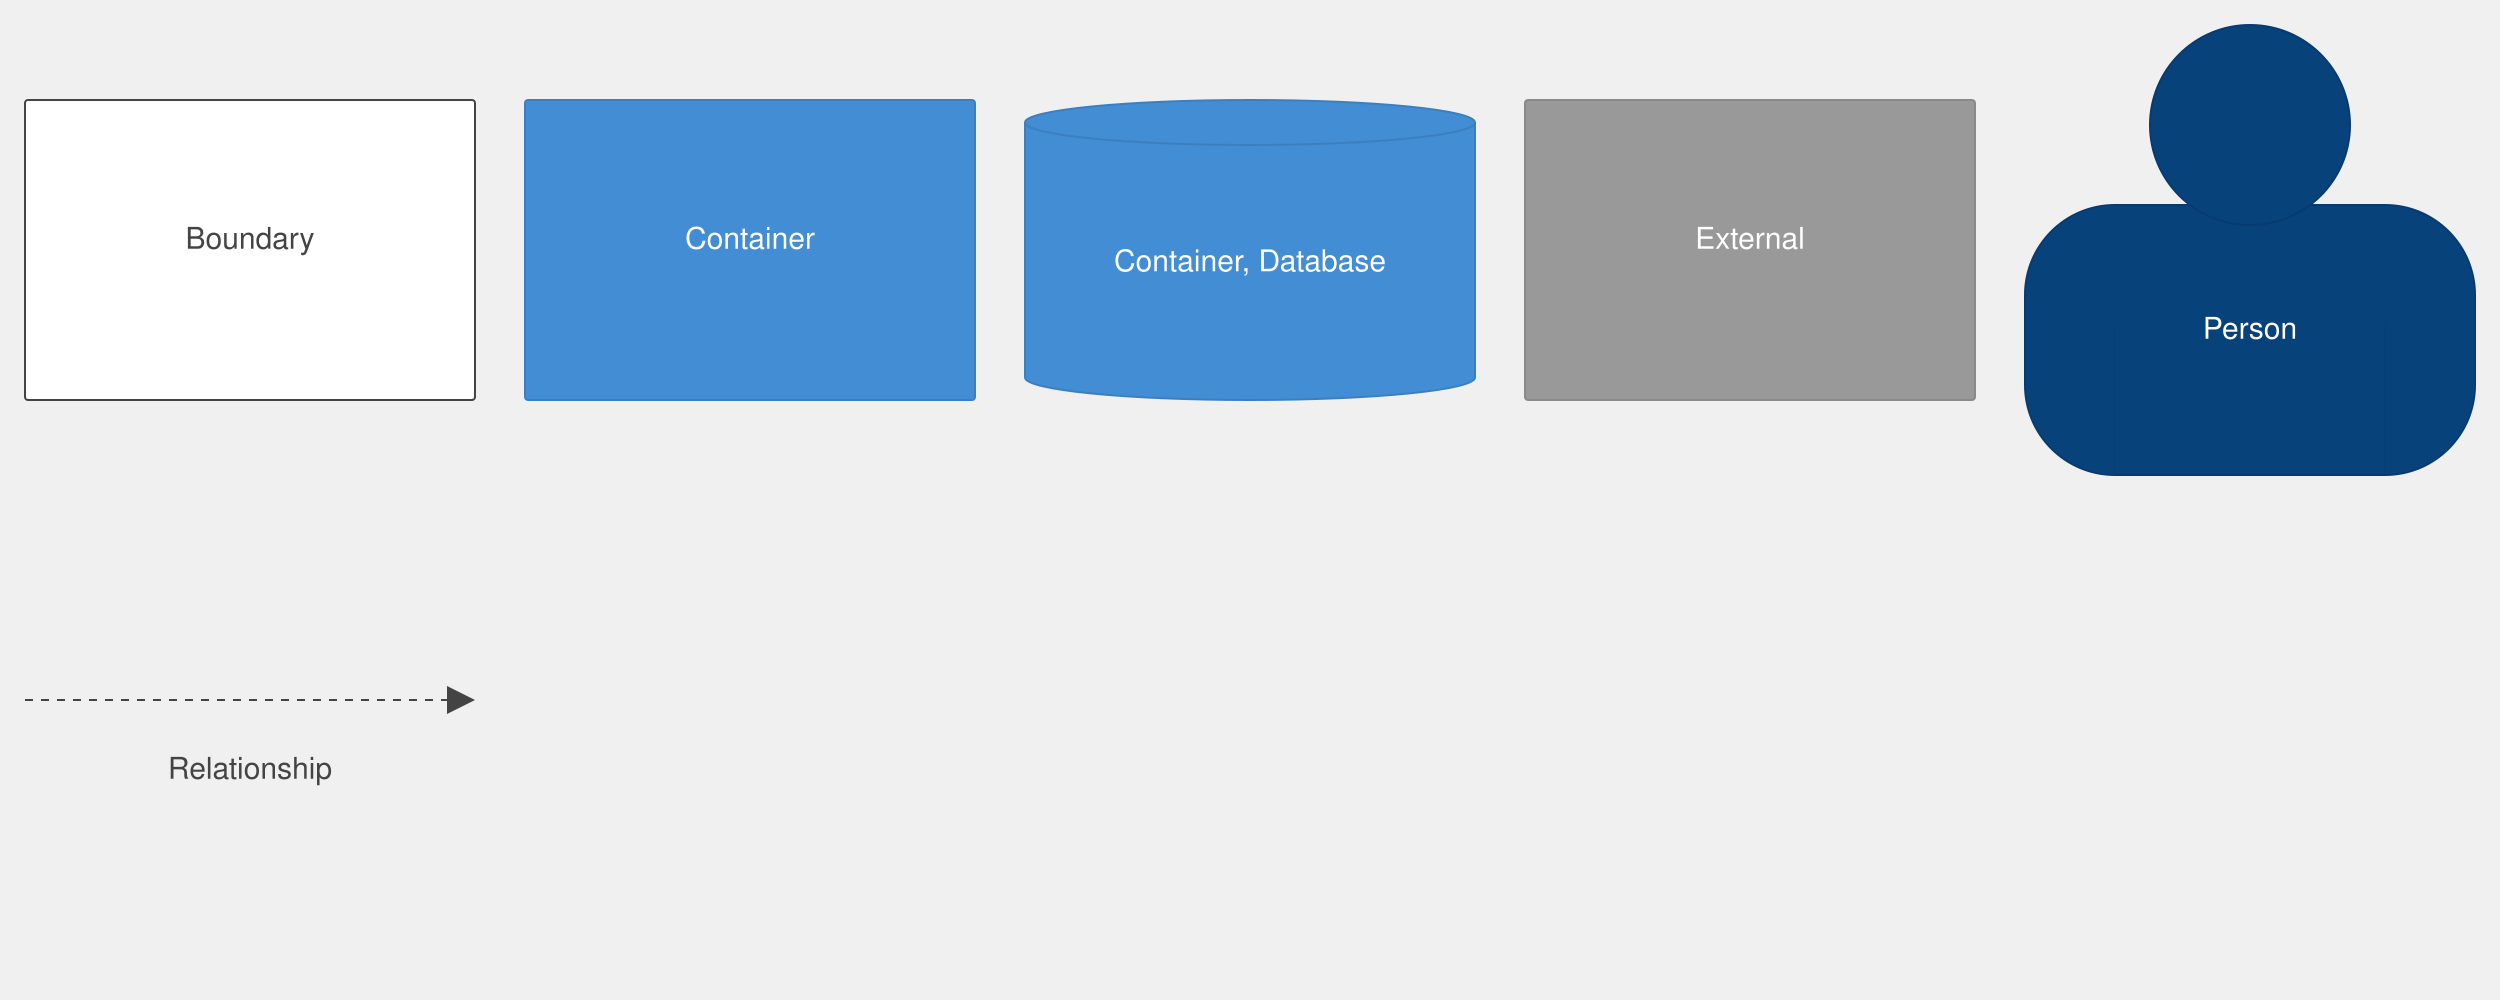
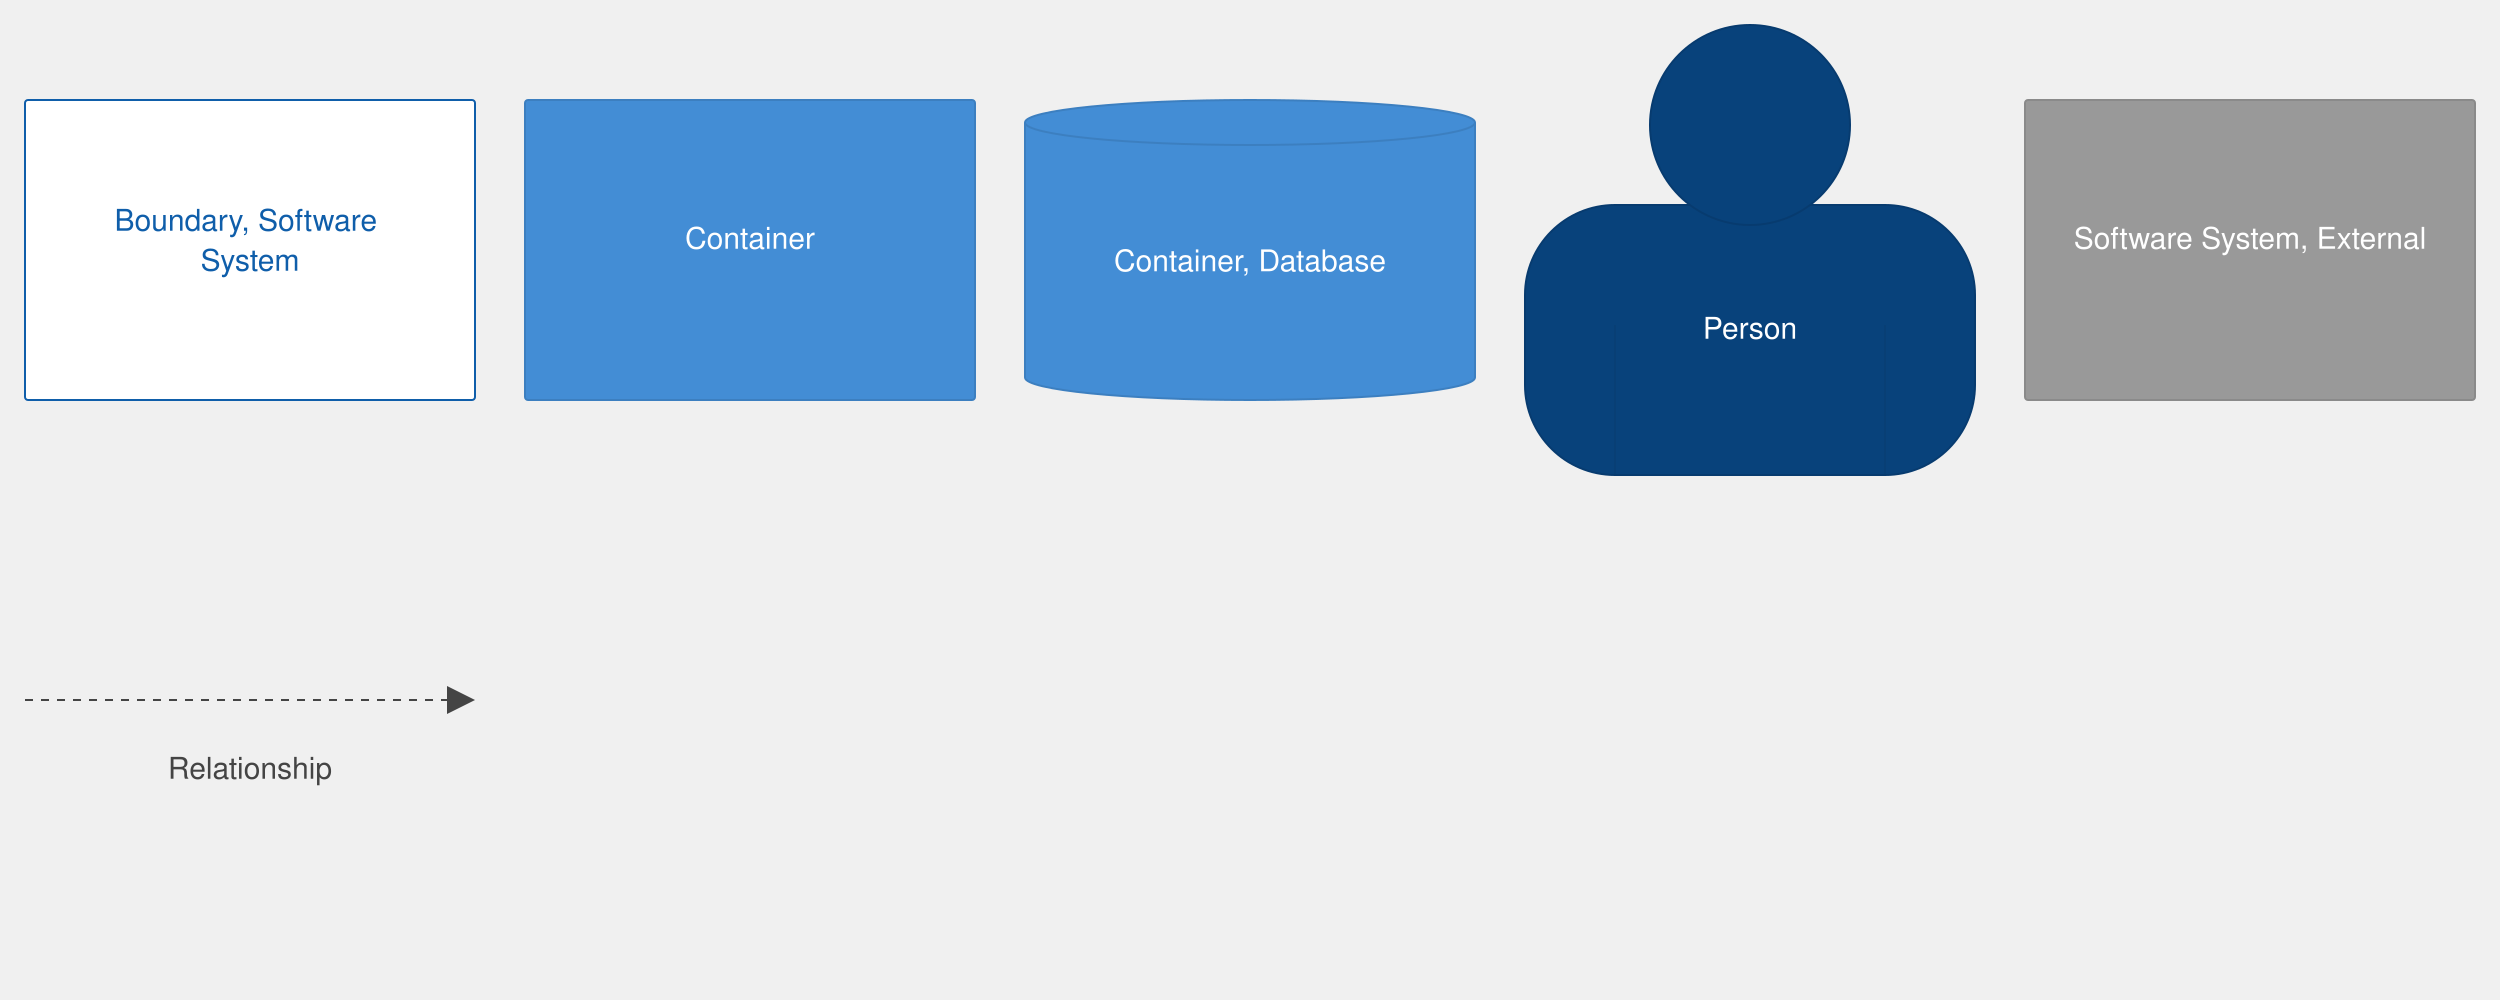
<svg xmlns="http://www.w3.org/2000/svg" version="1.1" viewBox="0 0 2500 1000" style="background: #ffffff">
  <g transform="translate(25,100)">
-     <rect width="450" height="300" rx="3" ry="3" x="0" y="0" fill="#ffffff" stroke-width="2" stroke="#444444" stroke-dasharray="" />
-     <text x="225" y="95" text-anchor="middle" dominant-baseline="hanging" fill="#444444" font-size="30px" font-family="Tahoma, Verdana, Helvetica, Arial">
-       <tspan x="225" dy="40px">Boundary</tspan>
+     <rect width="450" height="300" rx="3" ry="3" x="0" y="0" fill="#ffffff" stroke-width="2" stroke="#0f5eaa" stroke-dasharray="" />
+     <text x="225" y="77" text-anchor="middle" dominant-baseline="hanging" fill="#0f5eaa" font-size="30px" font-family="Tahoma, Verdana, Helvetica, Arial">
+       <tspan x="225" dy="40px">Boundary, Software</tspan>
+       <tspan x="225" dy="40px">System</tspan>
    </text>
  </g>
  <g transform="translate(525,100)">
    <rect width="450" height="300" rx="3" ry="3" x="0" y="0" fill="#438dd5" stroke-width="2" stroke="#3c7fc0" stroke-dasharray="" />
    <text x="225" y="95" text-anchor="middle" dominant-baseline="hanging" fill="#ffffff" font-size="30px" font-family="Tahoma, Verdana, Helvetica, Arial">
      <tspan x="225" dy="40px">Container</tspan>
    </text>
  </g>
  <g transform="translate(1025,100)">
    <path id="keyElementCylinderPath" d="M 0,22.5 a 225,22.5 0,0,0 450 0 a 225,22.5 0,0,0 -450 0 l 0,255 a 225,22.5 0,0,0 450 0 l 0,-255" fill="#438dd5" stroke-width="2" stroke="#3c7fc0" stroke-dasharray="" />
    <text x="225" y="117.5" text-anchor="middle" dominant-baseline="hanging" fill="#ffffff" font-size="30px" font-family="Tahoma, Verdana, Helvetica, Arial">
      <tspan x="225" dy="40px">Container, Database</tspan>
    </text>
  </g>
-   <g transform="translate(1525,100)">
-     <rect width="450" height="300" rx="3" ry="3" x="0" y="0" fill="#999999" stroke-width="2" stroke="#8a8a8a" stroke-dasharray="" />
-     <text x="225" y="95" text-anchor="middle" dominant-baseline="hanging" fill="#ffffff" font-size="30px" font-family="Tahoma, Verdana, Helvetica, Arial">
-       <tspan x="225" dy="40px">External</tspan>
-     </text>
-   </g>
-   <g transform="translate(2025,25)">
+   <g transform="translate(1525,25)">
    <rect x="0" y="180" width="450" height="270" rx="90" fill="#08427b" stroke-width="2" stroke="#073b6f" stroke-dasharray="" />
    <circle cx="225" cy="100" r="100" fill="#08427b" stroke-width="2" stroke="#073b6f" stroke-dasharray="" />
    <line x1="90" y1="300" x2="90" y2="450" stroke-width="1" stroke="#073b6f" stroke-dasharray="" />
    <line x1="360" y1="300" x2="360" y2="450" stroke-width="1" stroke="#073b6f" stroke-dasharray="" />
    <text x="225" y="260" text-anchor="middle" dominant-baseline="hanging" fill="#ffffff" font-size="30px" font-family="Tahoma, Verdana, Helvetica, Arial">
      <tspan x="225" dy="40px">Person</tspan>
+     </text>
+   </g>
+   <g transform="translate(2025,100)">
+     <rect width="450" height="300" rx="3" ry="3" x="0" y="0" fill="#999999" stroke-width="2" stroke="#8a8a8a" stroke-dasharray="" />
+     <text x="225" y="95" text-anchor="middle" dominant-baseline="hanging" fill="#ffffff" font-size="30px" font-family="Tahoma, Verdana, Helvetica, Arial">
+       <tspan x="225" dy="40px">Software System, External</tspan>
    </text>
  </g>
  <g transform="translate(25,670)">
    <path d="M422,0 L422,44 L450,30 L 422,16" style="fill:#444444" />
    <path d="M0,30 L422,30" style="stroke:#444444; stroke-width: 2; fill: none; stroke-dasharray: 8 8;" />
    <text x="225" y="55" text-anchor="middle" dominant-baseline="hanging" fill="#444444" font-size="30px" font-family="Tahoma, Verdana, Helvetica, Arial">
      <tspan x="225" dy="40px">Relationship</tspan>
    </text>
  </g>
</svg>
